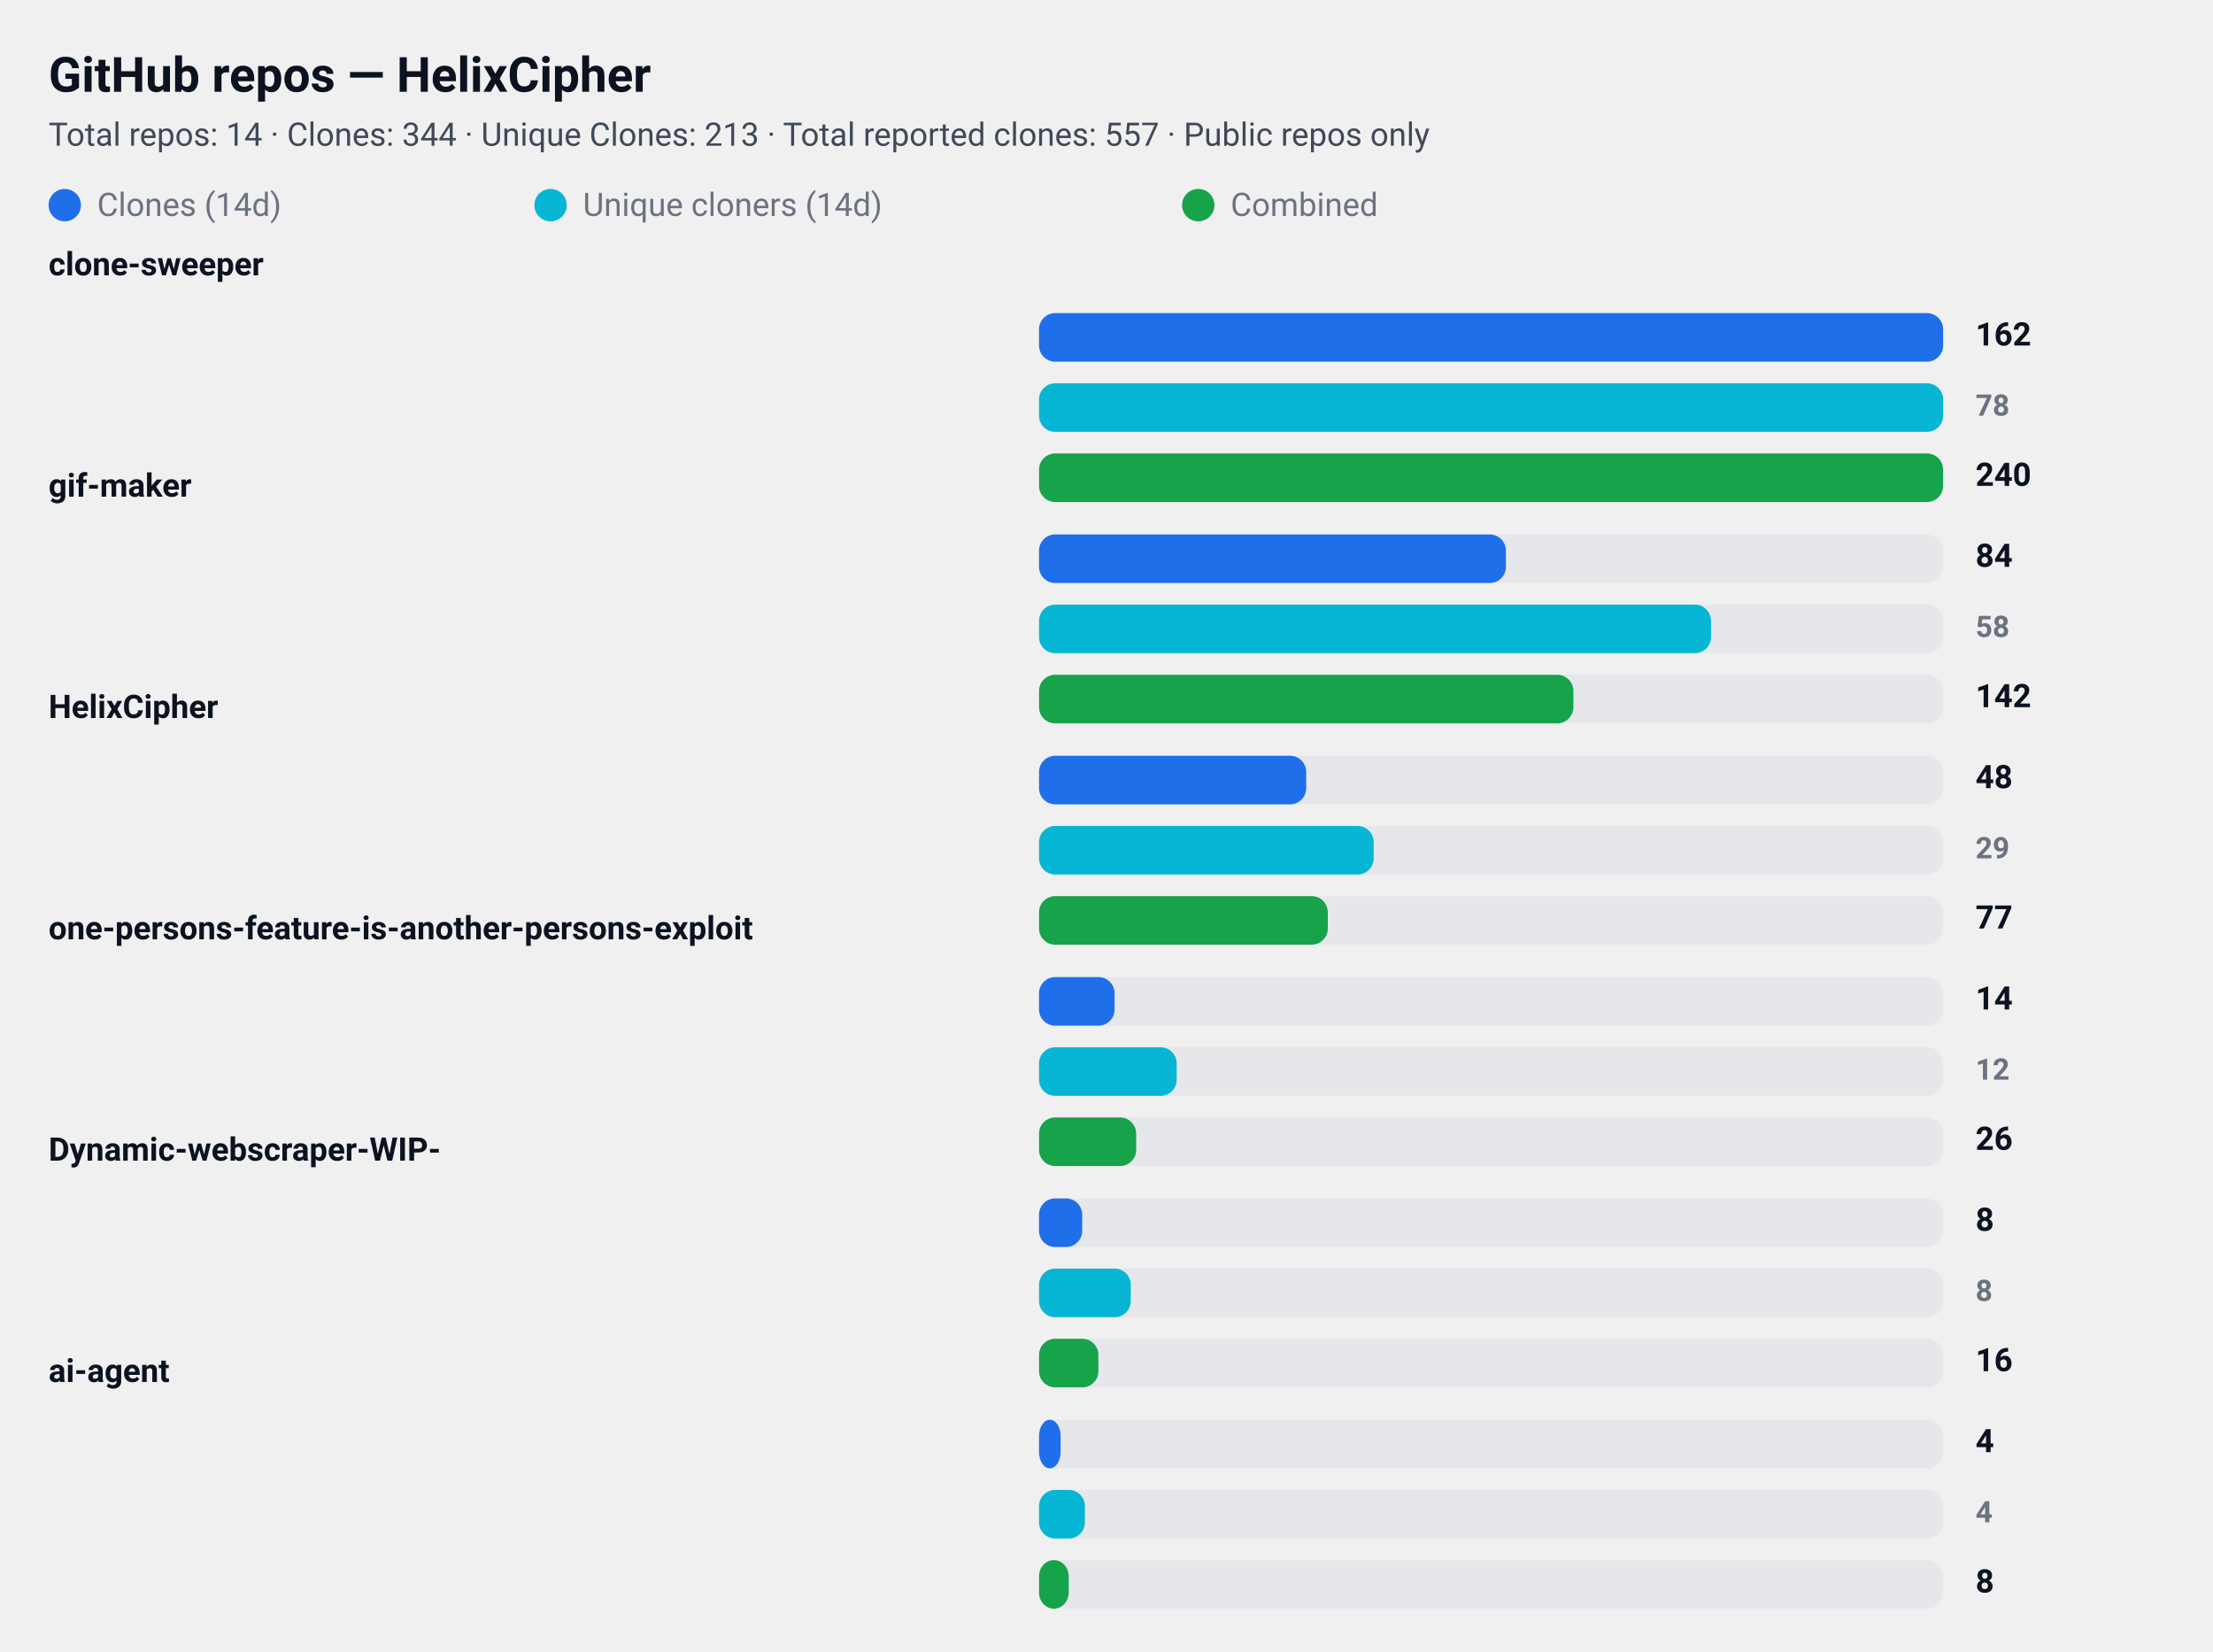
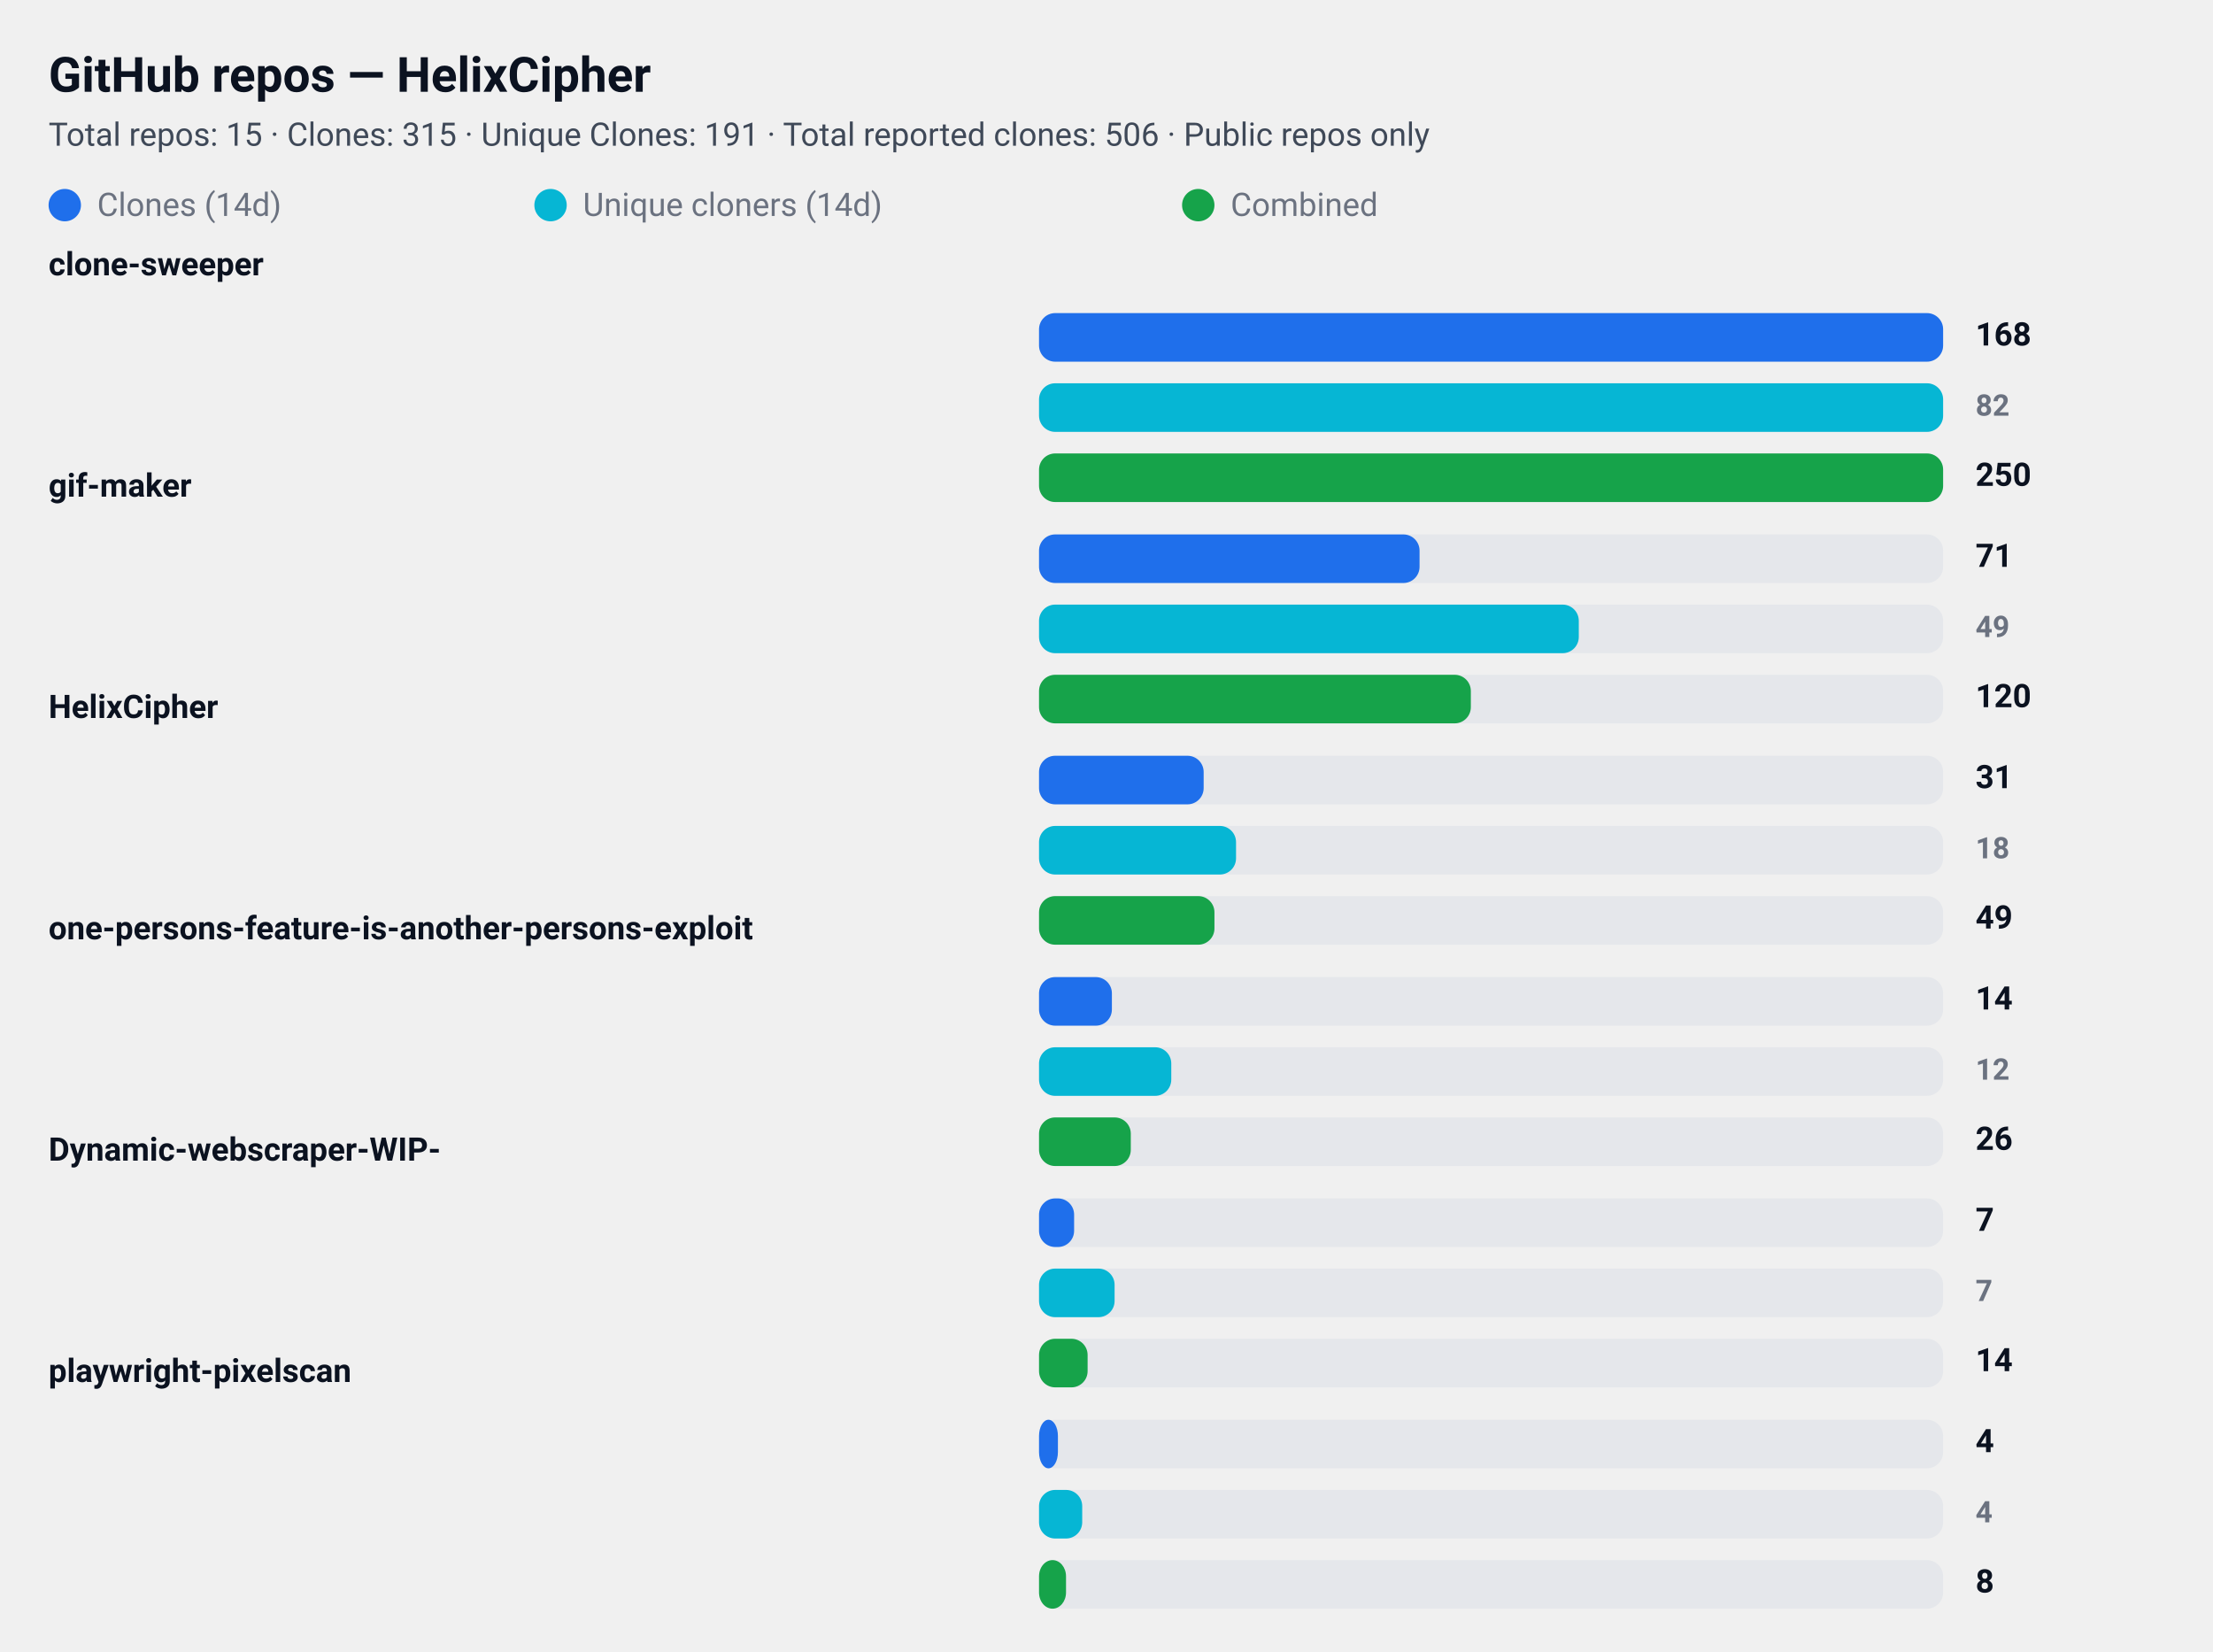
<svg xmlns="http://www.w3.org/2000/svg" width="820" height="612" viewBox="0 0 820 612" role="img" aria-label="GitHub repository clone statistics">
  <style>
  .card  { font-family: "Segoe UI", Roboto, "Helvetica Neue", Arial, sans-serif; }
  .title { font-weight: 700; font-size: 18px; fill: #0b1220; }
  .meta  { font-weight: 400; font-size: 12px; fill: #374151; opacity: 0.95; }
  .label { font-weight: 600; font-size: 12px; fill: #0b1220; }
  .count { font-weight: 700; font-size: 12px; fill: #0b1220; text-anchor: start; }
  .count-small { font-weight: 600; font-size: 11px; fill:#6b7280; text-anchor: start; }
  .muted { font-size:12px; fill:#6b7280; }

  .bar-clone { fill: #1f6feb; rx:6; }
  .bar-uniq  { fill: #06b6d4; rx:6; }
  .bar-comb  { fill: #16a34a; rx:6; }

  .bar-bg { fill: #e5e7eb; rx:6; }
  @media (prefers-color-scheme: dark) {
    .title, .meta, .label, .count, .count-small, .muted { fill: #ffffff; }
    .meta, .count-small { opacity: 0.9; }
  }
</style>
  <rect x="0" y="0" width="820" height="612" rx="12" fill="transparent" />
  <text x="18" y="34" class="title card">GitHub repos — HelixCipher</text>
-   <text x="18" y="54" class="meta card">Total repos: 14 · Clones: 344 · Unique Clones: 213 · Total reported clones: 557 · Public repos only</text>
+   <text x="18" y="54" class="meta card">Total repos: 15 · Clones: 315 · Unique Clones: 191 · Total reported clones: 506 · Public repos only</text>
  <g id="legend">
    <rect x="18" y="70" width="12" height="12" class="bar-clone" />
    <text x="36" y="80" class="muted card">Clones (14d)</text>
    <rect x="198" y="70" width="12" height="12" class="bar-uniq" />
    <text x="216" y="80" class="muted card">Unique cloners (14d)</text>
    <rect x="438" y="70" width="12" height="12" class="bar-comb" />
    <text x="456" y="80" class="muted card">Combined</text>
  </g>
  <text x="18" y="102" class="label card">clone-sweeper</text>
  <rect x="385" y="116" width="335" height="18" class="bar-bg" />
  <rect x="385" y="116" width="335" height="18" class="bar-clone" />
-   <text x="732" y="128" class="count card">162</text>
+   <text x="732" y="128" class="count card">168</text>
  <rect x="385" y="142" width="335" height="18" class="bar-bg" />
  <rect x="385" y="142" width="335" height="18" class="bar-uniq" />
-   <text x="732" y="154" class="count-small card">78</text>
+   <text x="732" y="154" class="count-small card">82</text>
  <rect x="385" y="168" width="335" height="18" class="bar-bg" />
  <rect x="385" y="168" width="335" height="18" class="bar-comb" />
-   <text x="732" y="180" class="count card">240</text>
+   <text x="732" y="180" class="count card">250</text>
  <text x="18" y="184" class="label card">gif-maker</text>
  <rect x="385" y="198" width="335" height="18" class="bar-bg" />
-   <rect x="385" y="198" width="173" height="18" class="bar-clone" />
-   <text x="732" y="210" class="count card">84</text>
+   <rect x="385" y="198" width="141" height="18" class="bar-clone" />
+   <text x="732" y="210" class="count card">71</text>
  <rect x="385" y="224" width="335" height="18" class="bar-bg" />
-   <rect x="385" y="224" width="249" height="18" class="bar-uniq" />
-   <text x="732" y="236" class="count-small card">58</text>
+   <rect x="385" y="224" width="200" height="18" class="bar-uniq" />
+   <text x="732" y="236" class="count-small card">49</text>
  <rect x="385" y="250" width="335" height="18" class="bar-bg" />
-   <rect x="385" y="250" width="198" height="18" class="bar-comb" />
-   <text x="732" y="262" class="count card">142</text>
+   <rect x="385" y="250" width="160" height="18" class="bar-comb" />
+   <text x="732" y="262" class="count card">120</text>
  <text x="18" y="266" class="label card">HelixCipher</text>
  <rect x="385" y="280" width="335" height="18" class="bar-bg" />
-   <rect x="385" y="280" width="99" height="18" class="bar-clone" />
-   <text x="732" y="292" class="count card">48</text>
+   <rect x="385" y="280" width="61" height="18" class="bar-clone" />
+   <text x="732" y="292" class="count card">31</text>
  <rect x="385" y="306" width="335" height="18" class="bar-bg" />
-   <rect x="385" y="306" width="124" height="18" class="bar-uniq" />
-   <text x="732" y="318" class="count-small card">29</text>
+   <rect x="385" y="306" width="73" height="18" class="bar-uniq" />
+   <text x="732" y="318" class="count-small card">18</text>
  <rect x="385" y="332" width="335" height="18" class="bar-bg" />
-   <rect x="385" y="332" width="107" height="18" class="bar-comb" />
-   <text x="732" y="344" class="count card">77</text>
+   <rect x="385" y="332" width="65" height="18" class="bar-comb" />
+   <text x="732" y="344" class="count card">49</text>
  <text x="18" y="348" class="label card">one-persons-feature-is-another-persons-exploit</text>
  <rect x="385" y="362" width="335" height="18" class="bar-bg" />
-   <rect x="385" y="362" width="28" height="18" class="bar-clone" />
+   <rect x="385" y="362" width="27" height="18" class="bar-clone" />
  <text x="732" y="374" class="count card">14</text>
  <rect x="385" y="388" width="335" height="18" class="bar-bg" />
-   <rect x="385" y="388" width="51" height="18" class="bar-uniq" />
+   <rect x="385" y="388" width="49" height="18" class="bar-uniq" />
  <text x="732" y="400" class="count-small card">12</text>
  <rect x="385" y="414" width="335" height="18" class="bar-bg" />
-   <rect x="385" y="414" width="36" height="18" class="bar-comb" />
+   <rect x="385" y="414" width="34" height="18" class="bar-comb" />
  <text x="732" y="426" class="count card">26</text>
  <text x="18" y="430" class="label card">Dynamic-webscraper-WIP-</text>
  <rect x="385" y="444" width="335" height="18" class="bar-bg" />
-   <rect x="385" y="444" width="16" height="18" class="bar-clone" />
-   <text x="732" y="456" class="count card">8</text>
+   <rect x="385" y="444" width="13" height="18" class="bar-clone" />
+   <text x="732" y="456" class="count card">7</text>
  <rect x="385" y="470" width="335" height="18" class="bar-bg" />
-   <rect x="385" y="470" width="34" height="18" class="bar-uniq" />
-   <text x="732" y="482" class="count-small card">8</text>
+   <rect x="385" y="470" width="28" height="18" class="bar-uniq" />
+   <text x="732" y="482" class="count-small card">7</text>
  <rect x="385" y="496" width="335" height="18" class="bar-bg" />
-   <rect x="385" y="496" width="22" height="18" class="bar-comb" />
-   <text x="732" y="508" class="count card">16</text>
-   <text x="18" y="512" class="label card">ai-agent</text>
+   <rect x="385" y="496" width="18" height="18" class="bar-comb" />
+   <text x="732" y="508" class="count card">14</text>
+   <text x="18" y="512" class="label card">playwright-pixelscan</text>
  <rect x="385" y="526" width="335" height="18" class="bar-bg" />
-   <rect x="385" y="526" width="8" height="18" class="bar-clone" />
+   <rect x="385" y="526" width="7" height="18" class="bar-clone" />
  <text x="732" y="538" class="count card">4</text>
  <rect x="385" y="552" width="335" height="18" class="bar-bg" />
-   <rect x="385" y="552" width="17" height="18" class="bar-uniq" />
+   <rect x="385" y="552" width="16" height="18" class="bar-uniq" />
  <text x="732" y="564" class="count-small card">4</text>
  <rect x="385" y="578" width="335" height="18" class="bar-bg" />
-   <rect x="385" y="578" width="11" height="18" class="bar-comb" />
+   <rect x="385" y="578" width="10" height="18" class="bar-comb" />
  <text x="732" y="590" class="count card">8</text>
</svg>
